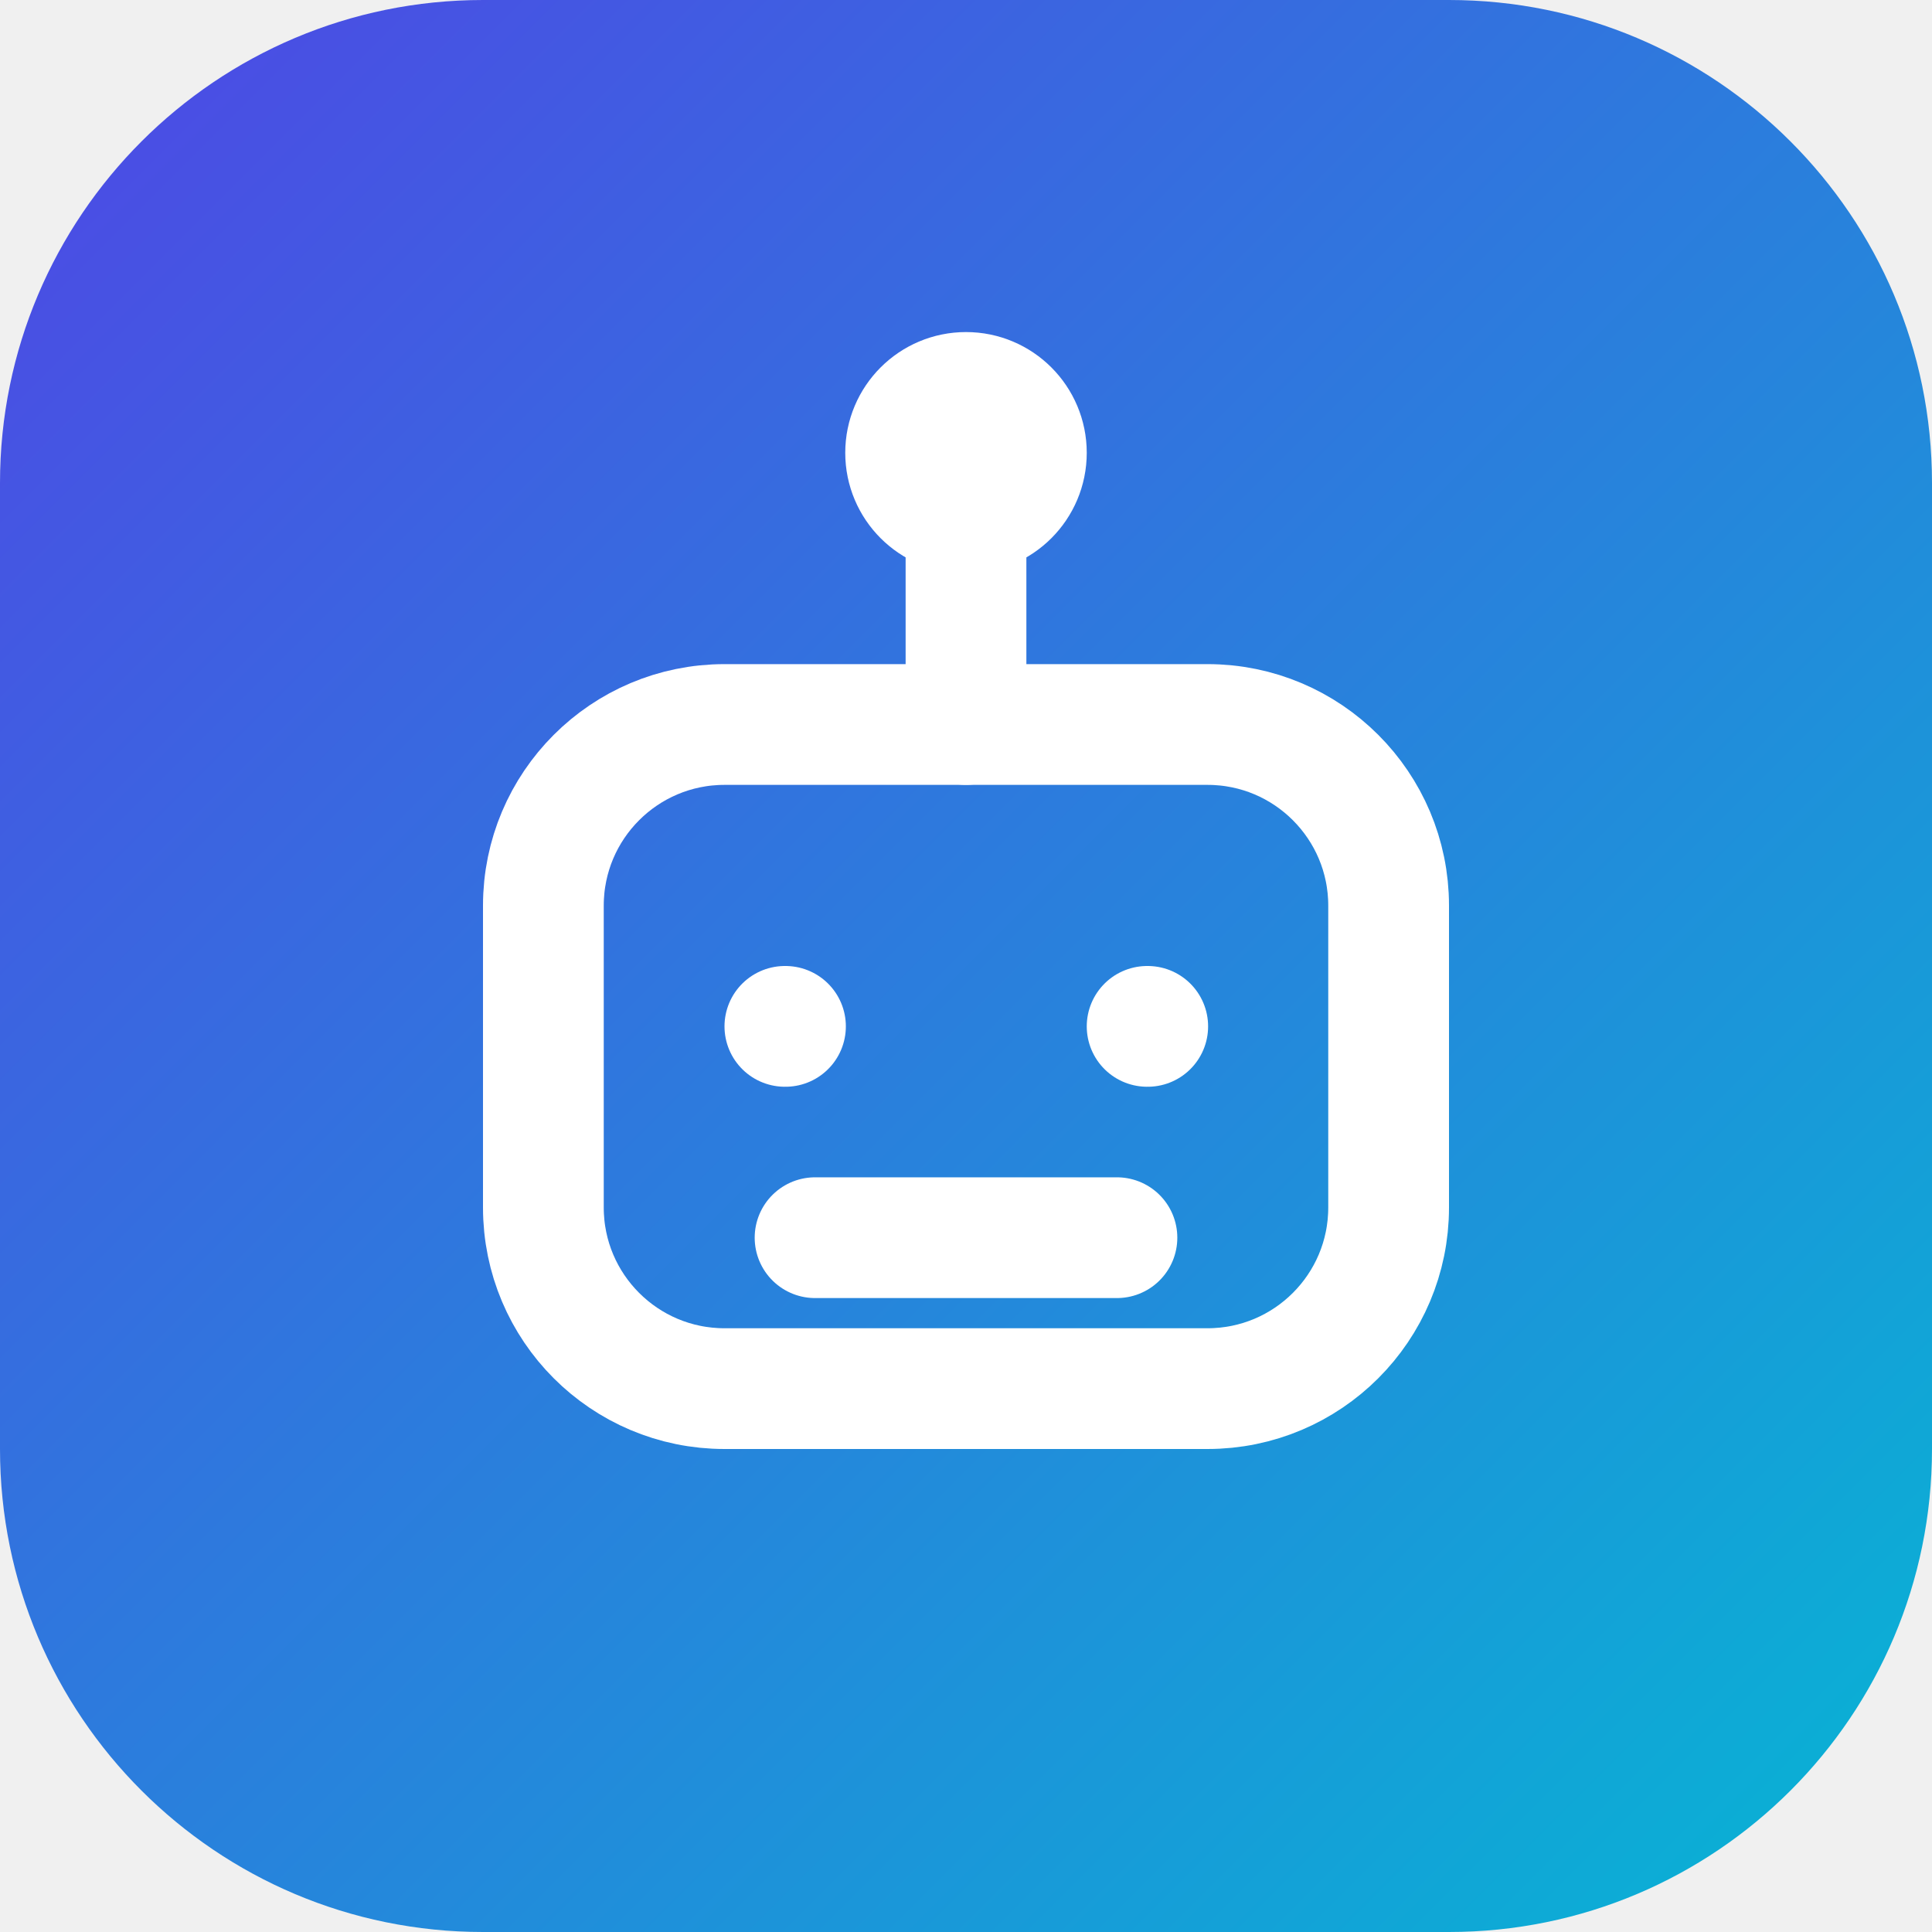
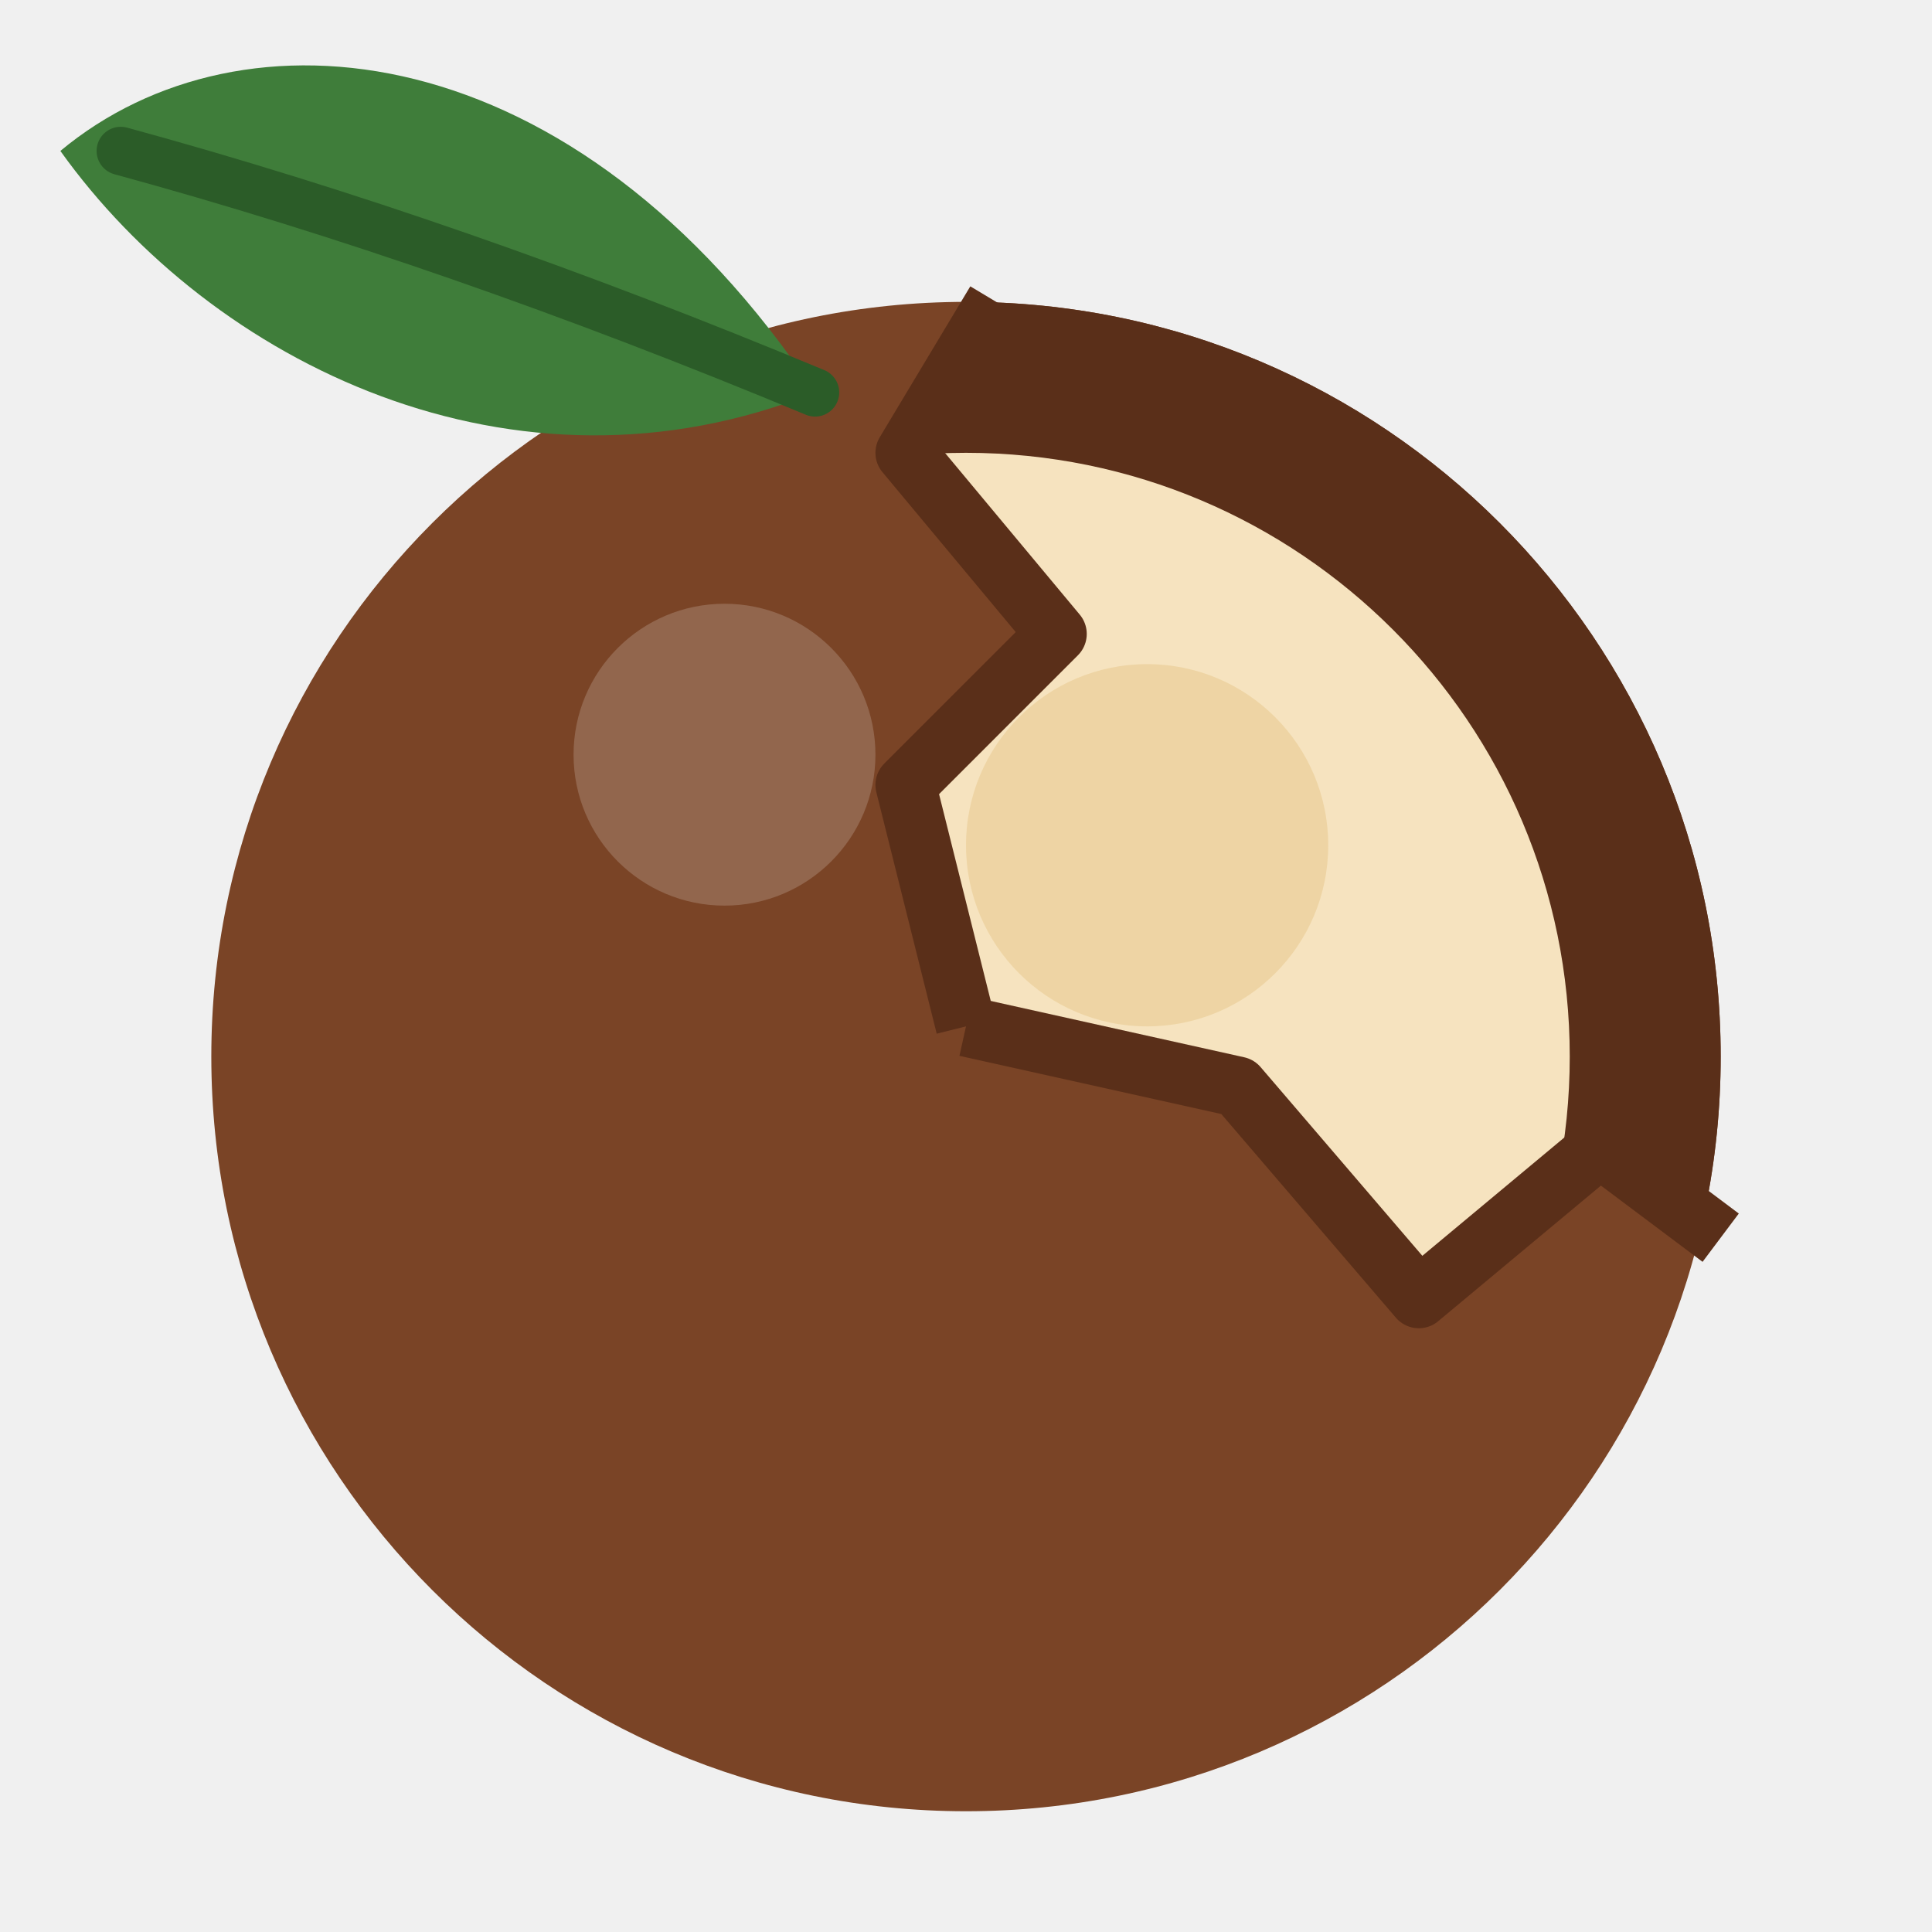
- <svg xmlns="http://www.w3.org/2000/svg" viewBox="0 0 32 32">
+ <svg xmlns="http://www.w3.org/2000/svg" viewBox="0 0 64 64">
  <defs>
-     <linearGradient id="g" x1="0" y1="0" x2="1" y2="1">
-       <stop offset="0" stop-color="#4f46e5" />
-       <stop offset="1" stop-color="#06b6d4" />
-     </linearGradient>
+     <clipPath id="k">
+       <polygon points="32,34 30,26 35,21 30,15 34,7 70,4 70,46 60,43 53,38 47,43 41,36" />
+     </clipPath>
  </defs>
-   <rect width="32" height="32" rx="8" fill="url(#g)" />
-   <g transform="translate(4 4) scale(1)" fill="none" stroke="#fff" stroke-width="2" stroke-linecap="round" stroke-linejoin="round">
-     <rect x="5" y="8" width="14" height="11" rx="3" />
-     <path d="M12 8V4M9 13h.01M15 13h.01M9.5 16.5h5" />
-     <circle cx="12" cy="3.5" r="1" />
+   <circle cx="32" cy="35" r="25" fill="#7a4426" />
+   <circle cx="24" cy="25" r="5" fill="#ffffff" opacity=".18" />
+   <g clip-path="url(#k)">
+     <circle cx="32" cy="35" r="25" fill="#5a2f19" />
+     <circle cx="32" cy="35" r="20" fill="#f6e3bf" />
+     <circle cx="38" cy="28" r="6" fill="#e8c98e" opacity=".55" />
  </g>
+   <g fill="none" stroke="#5a2f19" stroke-width="2" stroke-linejoin="round">
+     <polyline points="32,34 30,26 35,21 30,15 33,10" />
+     <polyline points="32,34 41,36 47,43 53,38 57,41" />
+   </g>
+   <path d="M27 13 C19 1, 8 0, 2 5 C7 12, 17 17, 27 13 Z" fill="#3f7d3a" />
+   <path d="M27 13 Q15 8 4 5" fill="none" stroke="#2b5c28" stroke-width="1.6" stroke-linecap="round" />
</svg>
